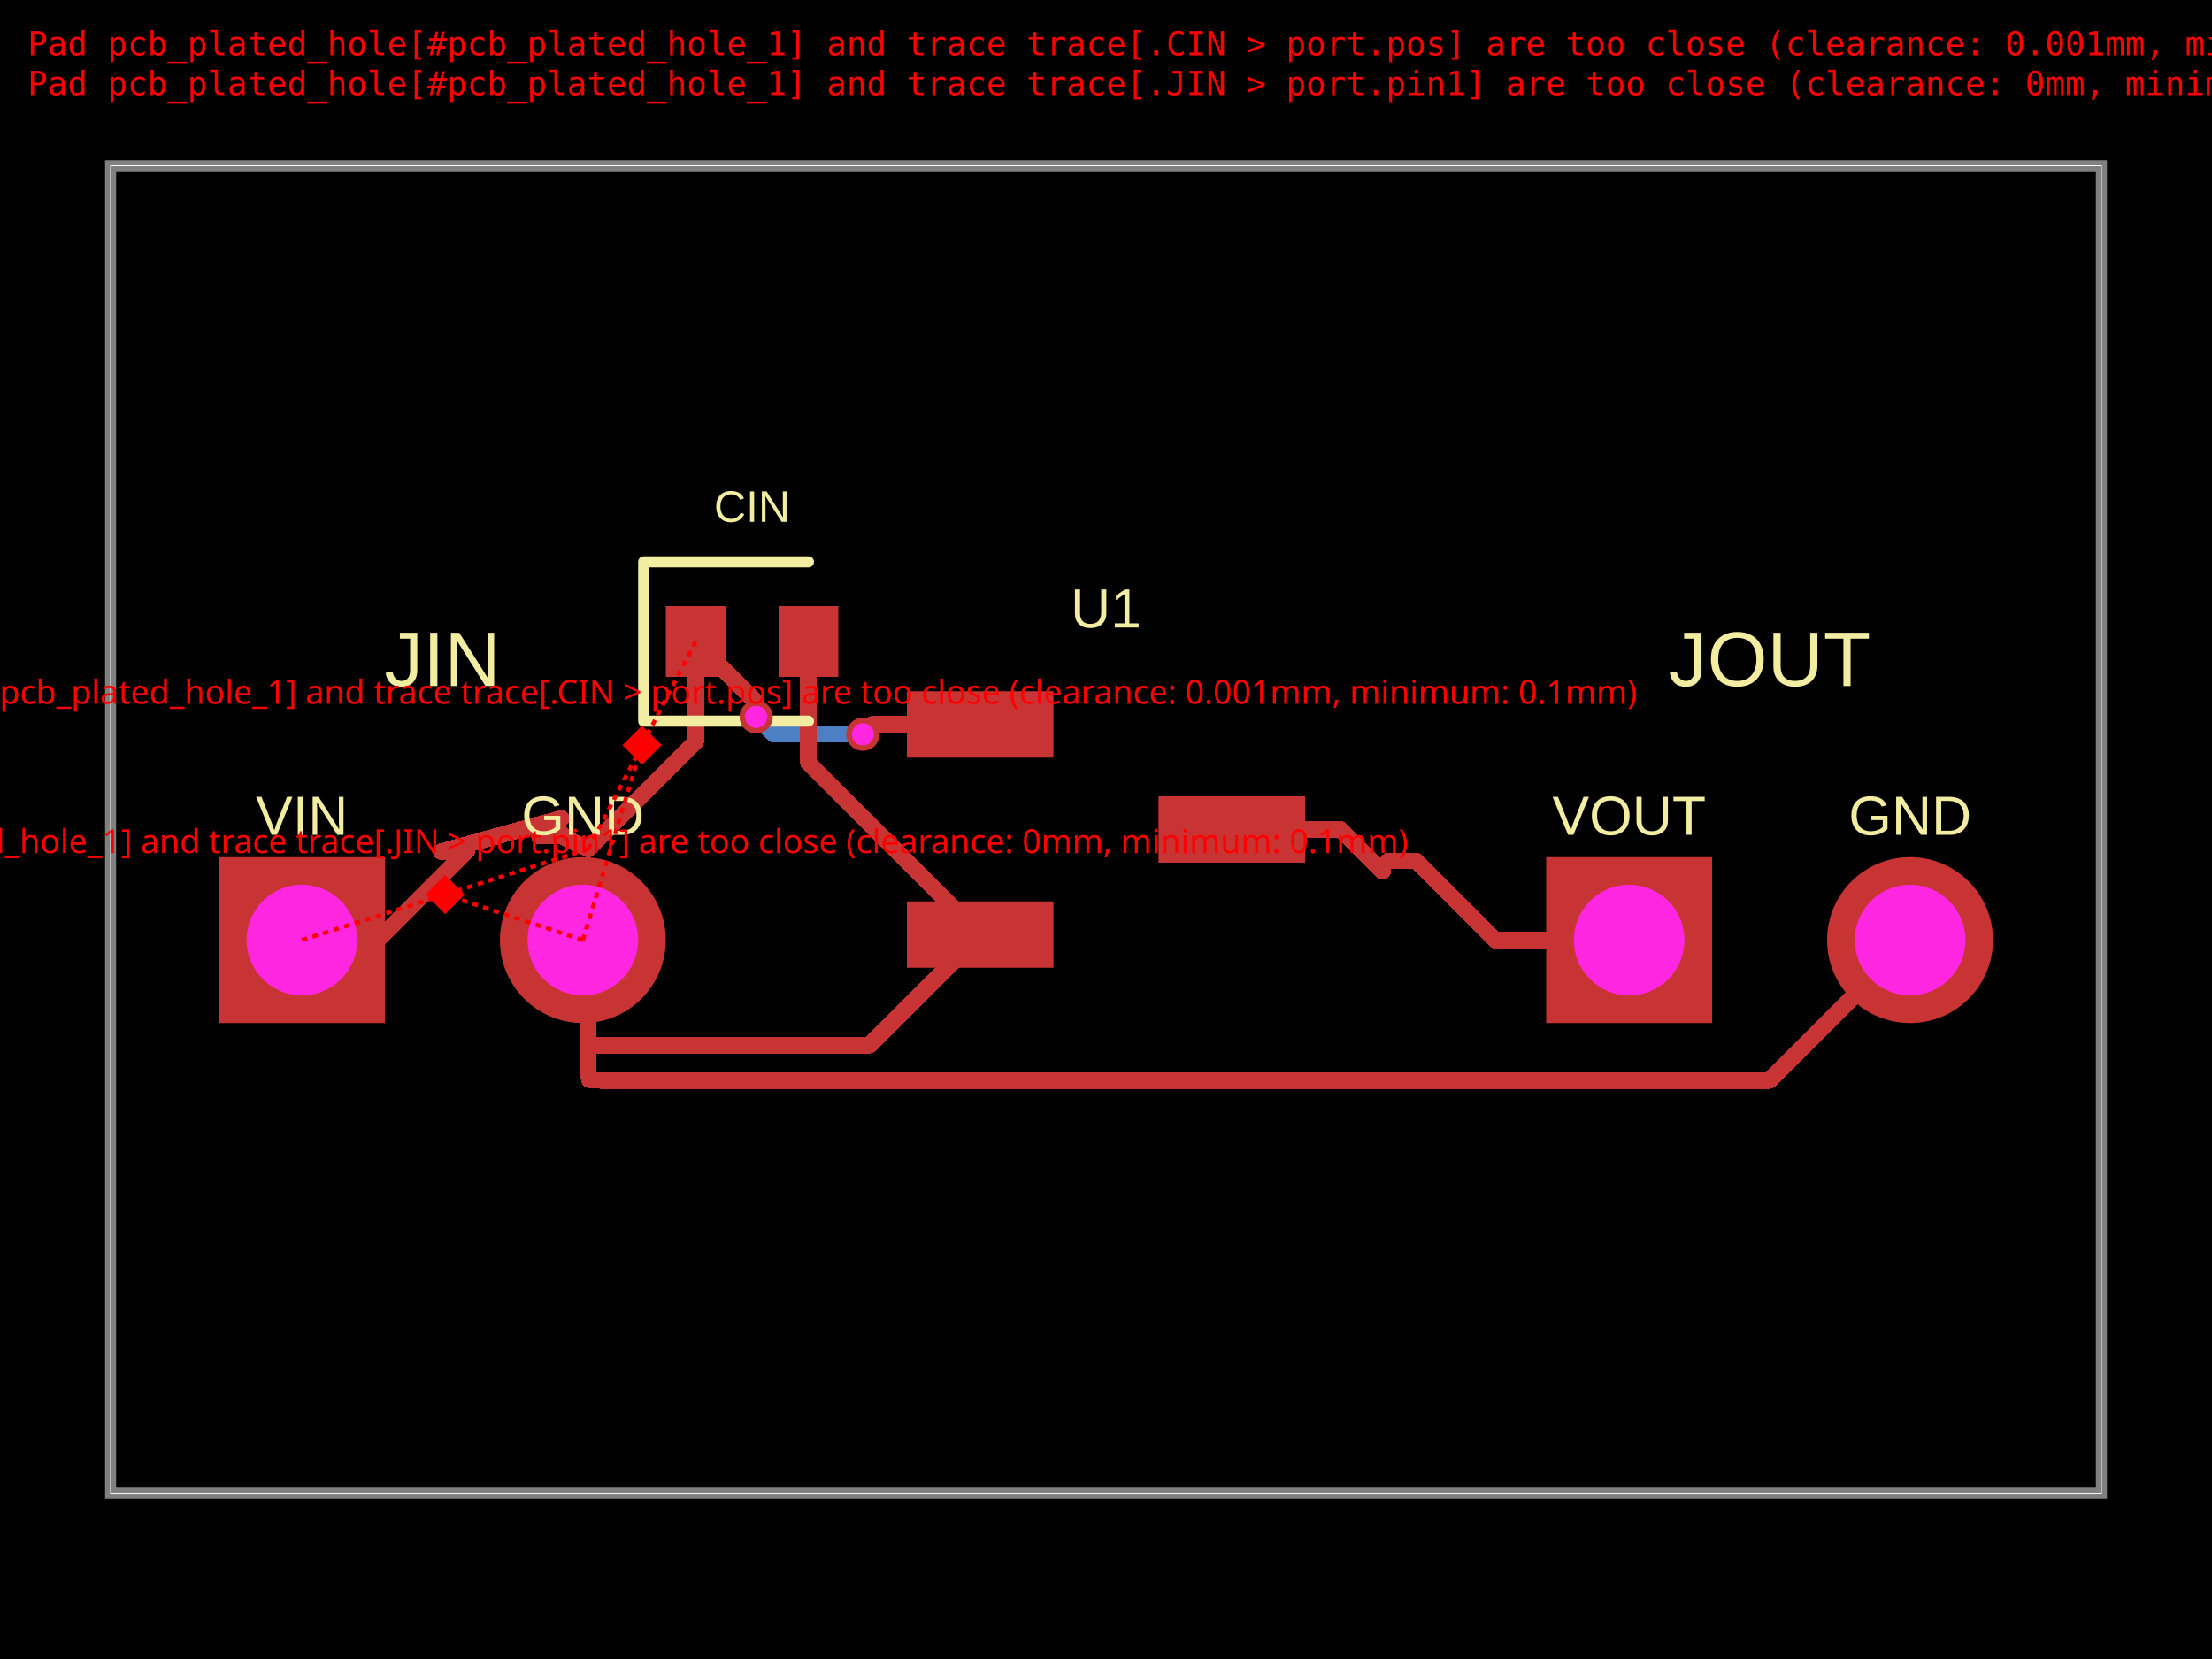
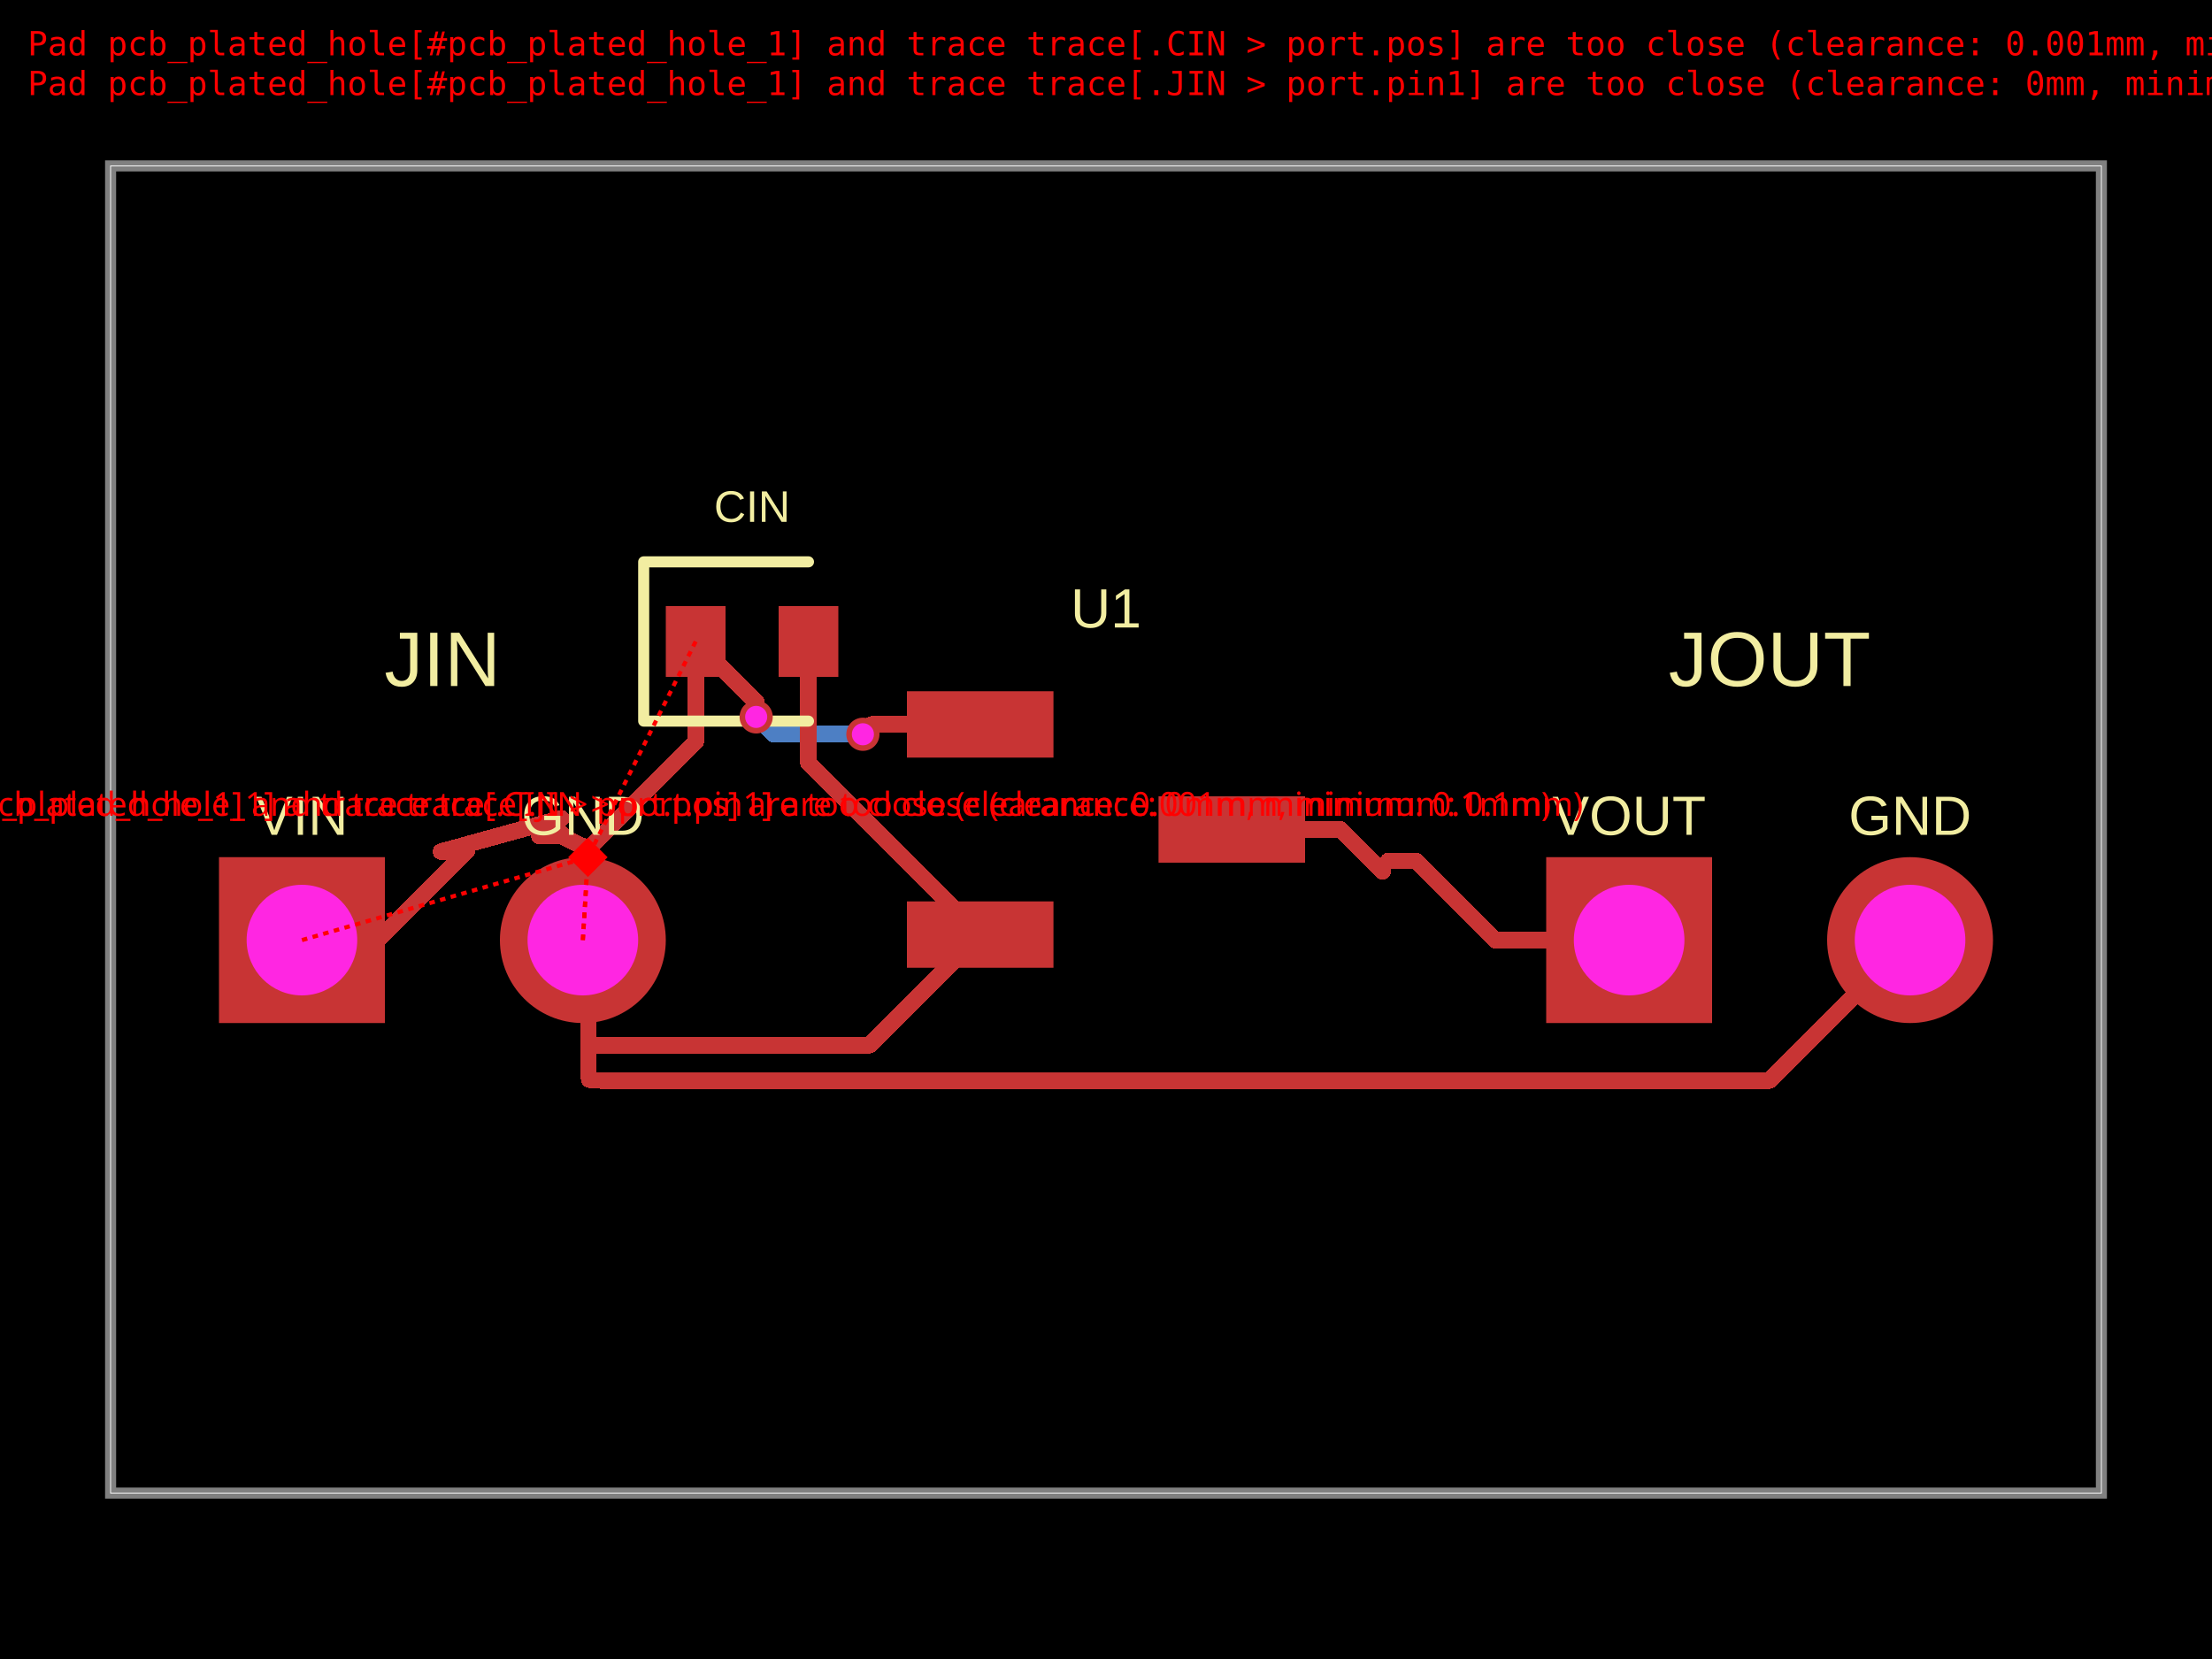
<svg xmlns="http://www.w3.org/2000/svg" width="800" height="600" data-software-used-string="@tscircuit/core@0.0.1287">
  <style />
  <rect class="boundary" x="0" y="0" fill="#000" width="800" height="600" data-type="pcb_background" data-pcb-layer="global" />
  <rect class="pcb-boundary" fill="none" stroke="#fff" stroke-width="0.3" x="40" y="60" width="720" height="480" data-type="pcb_boundary" data-pcb-layer="global" />
  <path class="pcb-board" d="M 40 540 L 760 540 L 760 60 L 40 60 Z" fill="none" stroke="rgba(255, 255, 255, 0.5)" stroke-width="4" data-type="pcb_board" data-pcb-layer="board" />
  <path class="pcb-trace" stroke="rgb(77, 127, 196)" fill="none" d="M 312.08 265.56 L 279.76 265.56" stroke-width="6" stroke-linecap="round" stroke-linejoin="round" shape-rendering="crispEdges" data-type="pcb_trace" data-pcb-layer="bottom" />
  <path class="pcb-trace" stroke="rgb(77, 127, 196)" fill="none" d="M 279.76 265.56 L 274.385 260.185" stroke-width="6" stroke-linecap="round" stroke-linejoin="round" shape-rendering="crispEdges" data-type="pcb_trace" data-pcb-layer="bottom" />
  <path class="pcb-trace" stroke="rgb(77, 127, 196)" fill="none" d="M 274.385 260.185 L 273.48 259.28" stroke-width="6" stroke-linecap="round" stroke-linejoin="round" shape-rendering="crispEdges" data-type="pcb_trace" data-pcb-layer="bottom" />
  <rect class="pcb-pad" fill="rgb(200, 52, 52)" x="328" y="250" width="53" height="24" data-type="pcb_smtpad" data-pcb-layer="top" data-pad-name="U1.VIN" />
  <rect class="pcb-pad" fill="rgb(200, 52, 52)" x="328" y="326" width="53" height="24" data-type="pcb_smtpad" data-pcb-layer="top" data-pad-name="U1.GND" />
  <rect class="pcb-pad" fill="rgb(200, 52, 52)" x="419" y="288" width="53" height="24" data-type="pcb_smtpad" data-pcb-layer="top" data-pad-name="U1.VOUT" />
  <rect class="pcb-pad" fill="rgb(200, 52, 52)" x="240.8" y="219.2" width="21.6" height="25.6" data-type="pcb_smtpad" data-pcb-layer="top" data-pad-name="CIN.pin1" />
  <rect class="pcb-pad" fill="rgb(200, 52, 52)" x="281.6" y="219.2" width="21.6" height="25.6" data-type="pcb_smtpad" data-pcb-layer="top" data-pad-name="CIN.pin2" />
  <path class="pcb-trace" stroke="rgb(200, 52, 52)" fill="none" d="M 445.5 300 L 484.83 300" stroke-width="6" stroke-linecap="round" stroke-linejoin="round" shape-rendering="crispEdges" data-type="pcb_trace" data-pcb-layer="top" />
  <path class="pcb-trace" stroke="rgb(200, 52, 52)" fill="none" d="M 484.83 300 L 500 315.17" stroke-width="6" stroke-linecap="round" stroke-linejoin="round" shape-rendering="crispEdges" data-type="pcb_trace" data-pcb-layer="top" />
  <path class="pcb-trace" stroke="rgb(200, 52, 52)" fill="none" d="M 292.4 232 L 292.4 275.88" stroke-width="6" stroke-linecap="round" stroke-linejoin="round" shape-rendering="crispEdges" data-type="pcb_trace" data-pcb-layer="top" />
  <path class="pcb-trace" stroke="rgb(200, 52, 52)" fill="none" d="M 292.4 275.88 L 354.52 338" stroke-width="6" stroke-linecap="round" stroke-linejoin="round" shape-rendering="crispEdges" data-type="pcb_trace" data-pcb-layer="top" />
  <path class="pcb-trace" stroke="rgb(200, 52, 52)" fill="none" d="M 212.8 378 L 314.52 378" stroke-width="6" stroke-linecap="round" stroke-linejoin="round" shape-rendering="crispEdges" data-type="pcb_trace" data-pcb-layer="top" />
  <path class="pcb-trace" stroke="rgb(200, 52, 52)" fill="none" d="M 314.52 378 L 354.52 338" stroke-width="6" stroke-linecap="round" stroke-linejoin="round" shape-rendering="crispEdges" data-type="pcb_trace" data-pcb-layer="top" />
  <path class="pcb-trace" stroke="rgb(200, 52, 52)" fill="none" d="M 251.6 232 L 251.6 268.24" stroke-width="6" stroke-linecap="round" stroke-linejoin="round" shape-rendering="crispEdges" data-type="pcb_trace" data-pcb-layer="top" />
  <path class="pcb-trace" stroke="rgb(200, 52, 52)" fill="none" d="M 251.6 268.24 L 212.8 307.04" stroke-width="6" stroke-linecap="round" stroke-linejoin="round" shape-rendering="crispEdges" data-type="pcb_trace" data-pcb-layer="top" />
  <path class="pcb-trace" stroke="rgb(200, 52, 52)" fill="none" d="M 354.5 262 L 315.322 262" stroke-width="6" stroke-linecap="round" stroke-linejoin="round" shape-rendering="crispEdges" data-type="pcb_trace" data-pcb-layer="top" />
  <path class="pcb-trace" stroke="rgb(200, 52, 52)" fill="none" d="M 315.322 262 L 314.743 262.579" stroke-width="6" stroke-linecap="round" stroke-linejoin="round" shape-rendering="crispEdges" data-type="pcb_trace" data-pcb-layer="top" />
  <path class="pcb-trace" stroke="rgb(200, 52, 52)" fill="none" d="M 314.743 262.579 L 314.743 262.897" stroke-width="6" stroke-linecap="round" stroke-linejoin="round" shape-rendering="crispEdges" data-type="pcb_trace" data-pcb-layer="top" />
  <path class="pcb-trace" stroke="rgb(200, 52, 52)" fill="none" d="M 314.743 262.897 L 312.08 265.56" stroke-width="6" stroke-linecap="round" stroke-linejoin="round" shape-rendering="crispEdges" data-type="pcb_trace" data-pcb-layer="top" />
  <path class="pcb-trace" stroke="rgb(200, 52, 52)" fill="none" d="M 273.48 259.28 L 273.48 253.88" stroke-width="6" stroke-linecap="round" stroke-linejoin="round" shape-rendering="crispEdges" data-type="pcb_trace" data-pcb-layer="top" />
  <path class="pcb-trace" stroke="rgb(200, 52, 52)" fill="none" d="M 273.48 253.88 L 251.6 232" stroke-width="6" stroke-linecap="round" stroke-linejoin="round" shape-rendering="crispEdges" data-type="pcb_trace" data-pcb-layer="top" />
  <path class="pcb-trace" stroke="rgb(200, 52, 52)" fill="none" d="M 589.2 340 L 540.756 340" stroke-width="6" stroke-linecap="round" stroke-linejoin="round" shape-rendering="crispEdges" data-type="pcb_trace" data-pcb-layer="top" />
  <path class="pcb-trace" stroke="rgb(200, 52, 52)" fill="none" d="M 540.756 340 L 512.116 311.36" stroke-width="6" stroke-linecap="round" stroke-linejoin="round" shape-rendering="crispEdges" data-type="pcb_trace" data-pcb-layer="top" />
  <path class="pcb-trace" stroke="rgb(200, 52, 52)" fill="none" d="M 512.116 311.36 L 502.121 311.36" stroke-width="6" stroke-linecap="round" stroke-linejoin="round" shape-rendering="crispEdges" data-type="pcb_trace" data-pcb-layer="top" />
  <path class="pcb-trace" stroke="rgb(200, 52, 52)" fill="none" d="M 210.8 340 L 210.8 360" stroke-width="6" stroke-linecap="round" stroke-linejoin="round" shape-rendering="crispEdges" data-type="pcb_trace" data-pcb-layer="top" />
  <path class="pcb-trace" stroke="rgb(200, 52, 52)" fill="none" d="M 210.8 360 L 208.832 362" stroke-width="6" stroke-linecap="round" stroke-linejoin="round" shape-rendering="crispEdges" data-type="pcb_trace" data-pcb-layer="top" />
  <path class="pcb-trace" stroke="rgb(200, 52, 52)" fill="none" d="M 208.832 362 L 212.8 367.4" stroke-width="6" stroke-linecap="round" stroke-linejoin="round" shape-rendering="crispEdges" data-type="pcb_trace" data-pcb-layer="top" />
  <path class="pcb-trace" stroke="rgb(200, 52, 52)" fill="none" d="M 212.8 367.4 L 212.8 378" stroke-width="6" stroke-linecap="round" stroke-linejoin="round" shape-rendering="crispEdges" data-type="pcb_trace" data-pcb-layer="top" />
  <path class="pcb-trace" stroke="rgb(200, 52, 52)" fill="none" d="M 690.8 340 L 640 390.8" stroke-width="6" stroke-linecap="round" stroke-linejoin="round" shape-rendering="crispEdges" data-type="pcb_trace" data-pcb-layer="top" />
  <path class="pcb-trace" stroke="rgb(200, 52, 52)" fill="none" d="M 640 390.8 L 220.462 390.8" stroke-width="6" stroke-linecap="round" stroke-linejoin="round" shape-rendering="crispEdges" data-type="pcb_trace" data-pcb-layer="top" />
  <path class="pcb-trace" stroke="rgb(200, 52, 52)" fill="none" d="M 220.462 390.8 L 219 390.8" stroke-width="6" stroke-linecap="round" stroke-linejoin="round" shape-rendering="crispEdges" data-type="pcb_trace" data-pcb-layer="top" />
  <path class="pcb-trace" stroke="rgb(200, 52, 52)" fill="none" d="M 219 390.8 L 218 390.8" stroke-width="6" stroke-linecap="round" stroke-linejoin="round" shape-rendering="crispEdges" data-type="pcb_trace" data-pcb-layer="top" />
  <path class="pcb-trace" stroke="rgb(200, 52, 52)" fill="none" d="M 218 390.8 L 217 390.76" stroke-width="6" stroke-linecap="round" stroke-linejoin="round" shape-rendering="crispEdges" data-type="pcb_trace" data-pcb-layer="top" />
  <path class="pcb-trace" stroke="rgb(200, 52, 52)" fill="none" d="M 217 390.76 L 216 390.76" stroke-width="6" stroke-linecap="round" stroke-linejoin="round" shape-rendering="crispEdges" data-type="pcb_trace" data-pcb-layer="top" />
  <path class="pcb-trace" stroke="rgb(200, 52, 52)" fill="none" d="M 216 390.76 L 215.04 390.76" stroke-width="6" stroke-linecap="round" stroke-linejoin="round" shape-rendering="crispEdges" data-type="pcb_trace" data-pcb-layer="top" />
  <path class="pcb-trace" stroke="rgb(200, 52, 52)" fill="none" d="M 215.04 390.76 L 214.08 390.68" stroke-width="6" stroke-linecap="round" stroke-linejoin="round" shape-rendering="crispEdges" data-type="pcb_trace" data-pcb-layer="top" />
  <path class="pcb-trace" stroke="rgb(200, 52, 52)" fill="none" d="M 214.08 390.68 L 213.16 390.44" stroke-width="6" stroke-linecap="round" stroke-linejoin="round" shape-rendering="crispEdges" data-type="pcb_trace" data-pcb-layer="top" />
  <path class="pcb-trace" stroke="rgb(200, 52, 52)" fill="none" d="M 213.16 390.44 L 212.8 388.6" stroke-width="6" stroke-linecap="round" stroke-linejoin="round" shape-rendering="crispEdges" data-type="pcb_trace" data-pcb-layer="top" />
  <path class="pcb-trace" stroke="rgb(200, 52, 52)" fill="none" d="M 212.8 388.6 L 212.8 378" stroke-width="6" stroke-linecap="round" stroke-linejoin="round" shape-rendering="crispEdges" data-type="pcb_trace" data-pcb-layer="top" />
  <path class="pcb-trace" stroke="rgb(200, 52, 52)" fill="none" d="M 109.2 340 L 136.636 340" stroke-width="6" stroke-linecap="round" stroke-linejoin="round" shape-rendering="crispEdges" data-type="pcb_trace" data-pcb-layer="top" />
  <path class="pcb-trace" stroke="rgb(200, 52, 52)" fill="none" d="M 136.636 340 L 168.85 307.786" stroke-width="6" stroke-linecap="round" stroke-linejoin="round" shape-rendering="crispEdges" data-type="pcb_trace" data-pcb-layer="top" />
  <path class="pcb-trace" stroke="rgb(200, 52, 52)" fill="none" d="M 168.85 307.786 L 159.486 308" stroke-width="6" stroke-linecap="round" stroke-linejoin="round" shape-rendering="crispEdges" data-type="pcb_trace" data-pcb-layer="top" />
  <path class="pcb-trace" stroke="rgb(200, 52, 52)" fill="none" d="M 159.486 308 L 203.063 295.97" stroke-width="6" stroke-linecap="round" stroke-linejoin="round" shape-rendering="crispEdges" data-type="pcb_trace" data-pcb-layer="top" />
  <path class="pcb-trace" stroke="rgb(200, 52, 52)" fill="none" d="M 203.063 295.97 L 197.946 300.506" stroke-width="6" stroke-linecap="round" stroke-linejoin="round" shape-rendering="crispEdges" data-type="pcb_trace" data-pcb-layer="top" />
  <path class="pcb-trace" stroke="rgb(200, 52, 52)" fill="none" d="M 197.946 300.506 L 197.145 300.506" stroke-width="6" stroke-linecap="round" stroke-linejoin="round" shape-rendering="crispEdges" data-type="pcb_trace" data-pcb-layer="top" />
  <path class="pcb-trace" stroke="rgb(200, 52, 52)" fill="none" d="M 197.145 300.506 L 195.104 302.4" stroke-width="6" stroke-linecap="round" stroke-linejoin="round" shape-rendering="crispEdges" data-type="pcb_trace" data-pcb-layer="top" />
  <path class="pcb-trace" stroke="rgb(200, 52, 52)" fill="none" d="M 195.104 302.4 L 202.424 302.4" stroke-width="6" stroke-linecap="round" stroke-linejoin="round" shape-rendering="crispEdges" data-type="pcb_trace" data-pcb-layer="top" />
  <path class="pcb-trace" stroke="rgb(200, 52, 52)" fill="none" d="M 202.424 302.4 L 203.079 301.588" stroke-width="6" stroke-linecap="round" stroke-linejoin="round" shape-rendering="crispEdges" data-type="pcb_trace" data-pcb-layer="top" />
  <path class="pcb-trace" stroke="rgb(200, 52, 52)" fill="none" d="M 203.079 301.588 L 203.079 302.4" stroke-width="6" stroke-linecap="round" stroke-linejoin="round" shape-rendering="crispEdges" data-type="pcb_trace" data-pcb-layer="top" />
  <path class="pcb-trace" stroke="rgb(200, 52, 52)" fill="none" d="M 203.079 302.4 L 212.8 307.057" stroke-width="6" stroke-linecap="round" stroke-linejoin="round" shape-rendering="crispEdges" data-type="pcb_trace" data-pcb-layer="top" />
  <text x="0" y="0" dx="0" dy="0" fill="#f2eda1" font-family="Arial, sans-serif" font-size="20" text-anchor="middle" dominant-baseline="central" transform="matrix(1,0,0,1,400,220)" class="pcb-silkscreen-text pcb-silkscreen-top" data-pcb-silkscreen-text-id="pcb_silkscreen_text_0" stroke="none" data-type="pcb_silkscreen_text" data-pcb-layer="top">U1</text>
  <path class="pcb-silkscreen pcb-silkscreen-top" d="M 292.4 203.2 L 232.8 203.2 L 232.8 260.8 L 292.4 260.8" fill="none" stroke="#f2eda1" stroke-width="4" stroke-linecap="round" stroke-linejoin="round" data-pcb-component-id="pcb_component_1" data-pcb-silkscreen-path-id="pcb_silkscreen_path_0" data-type="pcb_silkscreen_path" data-pcb-layer="top" />
  <text x="0" y="0" dx="0" dy="0" fill="#f2eda1" font-family="Arial, sans-serif" font-size="16" text-anchor="middle" dominant-baseline="central" transform="matrix(1,0,0,1,272,183.2)" class="pcb-silkscreen-text pcb-silkscreen-top" data-pcb-silkscreen-text-id="pcb_silkscreen_text_1" stroke="none" data-type="pcb_silkscreen_text" data-pcb-layer="top">CIN</text>
  <text x="0" y="0" dx="0" dy="0" fill="#f2eda1" font-family="Arial, sans-serif" font-size="20" text-anchor="middle" dominant-baseline="central" transform="matrix(1,0,0,1,109.2,295)" class="pcb-silkscreen-text pcb-silkscreen-top" data-pcb-silkscreen-text-id="pcb_silkscreen_text_2" stroke="none" data-type="pcb_silkscreen_text" data-pcb-layer="top">VIN</text>
  <text x="0" y="0" dx="0" dy="0" fill="#f2eda1" font-family="Arial, sans-serif" font-size="20" text-anchor="middle" dominant-baseline="central" transform="matrix(1,0,0,1,210.8,295)" class="pcb-silkscreen-text pcb-silkscreen-top" data-pcb-silkscreen-text-id="pcb_silkscreen_text_3" stroke="none" data-type="pcb_silkscreen_text" data-pcb-layer="top">GND</text>
  <text x="0" y="0" dx="0" dy="0" fill="#f2eda1" font-family="Arial, sans-serif" font-size="28" text-anchor="middle" dominant-baseline="central" transform="matrix(1,0,0,1,160,238.4)" class="pcb-silkscreen-text pcb-silkscreen-top" data-pcb-silkscreen-text-id="pcb_silkscreen_text_4" stroke="none" data-type="pcb_silkscreen_text" data-pcb-layer="top">JIN</text>
  <text x="0" y="0" dx="0" dy="0" fill="#f2eda1" font-family="Arial, sans-serif" font-size="20" text-anchor="middle" dominant-baseline="central" transform="matrix(1,0,0,1,589.2,295)" class="pcb-silkscreen-text pcb-silkscreen-top" data-pcb-silkscreen-text-id="pcb_silkscreen_text_5" stroke="none" data-type="pcb_silkscreen_text" data-pcb-layer="top">VOUT</text>
  <text x="0" y="0" dx="0" dy="0" fill="#f2eda1" font-family="Arial, sans-serif" font-size="20" text-anchor="middle" dominant-baseline="central" transform="matrix(1,0,0,1,690.8,295)" class="pcb-silkscreen-text pcb-silkscreen-top" data-pcb-silkscreen-text-id="pcb_silkscreen_text_6" stroke="none" data-type="pcb_silkscreen_text" data-pcb-layer="top">GND</text>
  <text x="0" y="0" dx="0" dy="0" fill="#f2eda1" font-family="Arial, sans-serif" font-size="28" text-anchor="middle" dominant-baseline="central" transform="matrix(1,0,0,1,640,238.4)" class="pcb-silkscreen-text pcb-silkscreen-top" data-pcb-silkscreen-text-id="pcb_silkscreen_text_7" stroke="none" data-type="pcb_silkscreen_text" data-pcb-layer="top">JOUT</text>
  <g data-type="pcb_plated_hole" data-pcb-layer="through" data-pad-name="JIN.VIN">
    <rect class="pcb-hole-outer-pad" fill="rgb(200, 52, 52)" x="79.2" y="310" width="60" height="60" data-type="pcb_plated_hole" data-pcb-layer="top" />
    <circle class="pcb-hole-inner" fill="#FF26E2" cx="109.2" cy="340" r="20" data-type="pcb_plated_hole_drill" data-pcb-layer="drill" />
  </g>
  <g data-type="pcb_plated_hole" data-pcb-layer="through" data-pad-name="JIN.GND">
    <circle class="pcb-hole-outer" fill="rgb(200, 52, 52)" cx="210.8" cy="340" r="30" data-type="pcb_plated_hole" data-pcb-layer="top" />
    <circle class="pcb-hole-inner" fill="#FF26E2" cx="210.8" cy="340" r="20" data-type="pcb_plated_hole_drill" data-pcb-layer="drill" />
  </g>
  <g data-type="pcb_plated_hole" data-pcb-layer="through" data-pad-name="JOUT.VOUT">
    <rect class="pcb-hole-outer-pad" fill="rgb(200, 52, 52)" x="559.2" y="310" width="60" height="60" data-type="pcb_plated_hole" data-pcb-layer="top" />
    <circle class="pcb-hole-inner" fill="#FF26E2" cx="589.2" cy="340" r="20" data-type="pcb_plated_hole_drill" data-pcb-layer="drill" />
  </g>
  <g data-type="pcb_plated_hole" data-pcb-layer="through" data-pad-name="JOUT.GND">
    <circle class="pcb-hole-outer" fill="rgb(200, 52, 52)" cx="690.8" cy="340" r="30" data-type="pcb_plated_hole" data-pcb-layer="top" />
    <circle class="pcb-hole-inner" fill="#FF26E2" cx="690.8" cy="340" r="20" data-type="pcb_plated_hole_drill" data-pcb-layer="drill" />
  </g>
  <g data-type="pcb_via" data-pcb-layer="through">
    <circle class="pcb-hole-outer" fill="rgb(200, 52, 52)" cx="312.08" cy="265.56" r="6" data-type="pcb_via" data-pcb-layer="top" />
    <circle class="pcb-hole-inner" fill="#FF26E2" cx="312.08" cy="265.56" r="4" data-type="pcb_via" data-pcb-layer="drill" />
  </g>
  <g data-type="pcb_via" data-pcb-layer="through">
    <circle class="pcb-hole-outer" fill="rgb(200, 52, 52)" cx="273.48" cy="259.28" r="6" data-type="pcb_via" data-pcb-layer="top" />
    <circle class="pcb-hole-inner" fill="#FF26E2" cx="273.48" cy="259.28" r="4" data-type="pcb_via" data-pcb-layer="drill" />
  </g>
-   <line x1="251.6" y1="232" x2="232.2" y2="269.52" stroke="red" stroke-width="1.5" stroke-dasharray="2,2" data-error-reference="trace-start" data-type="pcb_pad_trace_clearance_error" data-pcb-layer="overlay" />
-   <line x1="212.8" y1="307.04" x2="232.2" y2="269.52" stroke="red" stroke-width="1.5" stroke-dasharray="2,2" data-error-reference="trace-end" data-type="pcb_pad_trace_clearance_error" data-pcb-layer="overlay" />
-   <line x1="210.8" y1="340" x2="232.2" y2="269.52" stroke="red" stroke-width="1.5" stroke-dasharray="2,2" data-error-reference="obstacle" data-type="pcb_pad_trace_clearance_error" data-pcb-layer="overlay" />
-   <rect x="227.2" y="264.52" width="10" height="10" fill="red" transform="rotate(45 232.2 269.52)" data-type="pcb_pad_trace_clearance_error" data-pcb-layer="overlay" />
-   <text x="232.2" y="254.52" fill="red" font-family="sans-serif" font-size="12" text-anchor="middle" data-type="pcb_pad_trace_clearance_error" data-pcb-layer="overlay">Pad pcb_plated_hole[#pcb_plated_hole_1] and trace trace[.CIN &gt; port.pos] are too close (clearance: 0.001mm, minimum: 0.1mm)</text>
-   <line x1="109.2" y1="340" x2="161" y2="323.529" stroke="red" stroke-width="1.5" stroke-dasharray="2,2" data-error-reference="trace-start" data-type="pcb_pad_trace_clearance_error" data-pcb-layer="overlay" />
-   <line x1="212.8" y1="307.057" x2="161" y2="323.529" stroke="red" stroke-width="1.5" stroke-dasharray="2,2" data-error-reference="trace-end" data-type="pcb_pad_trace_clearance_error" data-pcb-layer="overlay" />
-   <line x1="210.8" y1="340" x2="161" y2="323.529" stroke="red" stroke-width="1.5" stroke-dasharray="2,2" data-error-reference="obstacle" data-type="pcb_pad_trace_clearance_error" data-pcb-layer="overlay" />
-   <rect x="156" y="318.529" width="10" height="10" fill="red" transform="rotate(45 161 323.5287)" data-type="pcb_pad_trace_clearance_error" data-pcb-layer="overlay" />
-   <text x="161" y="308.529" fill="red" font-family="sans-serif" font-size="12" text-anchor="middle" data-type="pcb_pad_trace_clearance_error" data-pcb-layer="overlay">Pad pcb_plated_hole[#pcb_plated_hole_1] and trace trace[.JIN &gt; port.pin1] are too close (clearance: 0mm, minimum: 0.1mm)</text>
+   <line x1="251.6" y1="232" x2="212.618" y2="310.045" stroke="red" stroke-width="1.5" stroke-dasharray="2,2" data-error-reference="trace-start" data-type="pcb_pad_trace_clearance_error" data-pcb-layer="overlay" />
+   <line x1="212.8" y1="307.04" x2="212.618" y2="310.045" stroke="red" stroke-width="1.5" stroke-dasharray="2,2" data-error-reference="trace-end" data-type="pcb_pad_trace_clearance_error" data-pcb-layer="overlay" />
+   <line x1="210.8" y1="340" x2="212.618" y2="310.045" stroke="red" stroke-width="1.5" stroke-dasharray="2,2" data-error-reference="obstacle" data-type="pcb_pad_trace_clearance_error" data-pcb-layer="overlay" />
+   <rect x="207.618" y="305.045" width="10" height="10" fill="red" transform="rotate(45 212.6177 310.0448)" data-type="pcb_pad_trace_clearance_error" data-pcb-layer="overlay" />
+   <text x="212.618" y="295.045" fill="red" font-family="sans-serif" font-size="12" text-anchor="middle" data-type="pcb_pad_trace_clearance_error" data-pcb-layer="overlay">Pad pcb_plated_hole[#pcb_plated_hole_1] and trace trace[.CIN &gt; port.pos] are too close (clearance: 0.001mm, minimum: 0.1mm)</text>
+   <line x1="109.2" y1="340" x2="212.618" y2="310.054" stroke="red" stroke-width="1.5" stroke-dasharray="2,2" data-error-reference="trace-start" data-type="pcb_pad_trace_clearance_error" data-pcb-layer="overlay" />
+   <line x1="212.8" y1="307.057" x2="212.618" y2="310.054" stroke="red" stroke-width="1.5" stroke-dasharray="2,2" data-error-reference="trace-end" data-type="pcb_pad_trace_clearance_error" data-pcb-layer="overlay" />
+   <line x1="210.8" y1="340" x2="212.618" y2="310.054" stroke="red" stroke-width="1.5" stroke-dasharray="2,2" data-error-reference="obstacle" data-type="pcb_pad_trace_clearance_error" data-pcb-layer="overlay" />
+   <rect x="207.618" y="305.054" width="10" height="10" fill="red" transform="rotate(45 212.6181 310.0536)" data-type="pcb_pad_trace_clearance_error" data-pcb-layer="overlay" />
+   <text x="212.618" y="295.054" fill="red" font-family="sans-serif" font-size="12" text-anchor="middle" data-type="pcb_pad_trace_clearance_error" data-pcb-layer="overlay">Pad pcb_plated_hole[#pcb_plated_hole_1] and trace trace[.JIN &gt; port.pin1] are too close (clearance: 0mm, minimum: 0.1mm)</text>
  <text x="10" y="20" fill="red" font-family="monospace" font-size="12px" data-type="pcb_error_text_overlay" data-layer="global">
    <tspan x="10" dy="0">Pad pcb_plated_hole[#pcb_plated_hole_1] and trace trace[.CIN &gt; port.pos] are too close (clearance: 0.001mm, minimum: 0.1mm)</tspan>
    <tspan x="10" dy="1.2em">Pad pcb_plated_hole[#pcb_plated_hole_1] and trace trace[.JIN &gt; port.pin1] are too close (clearance: 0mm, minimum: 0.1mm)</tspan>
  </text>
</svg>
